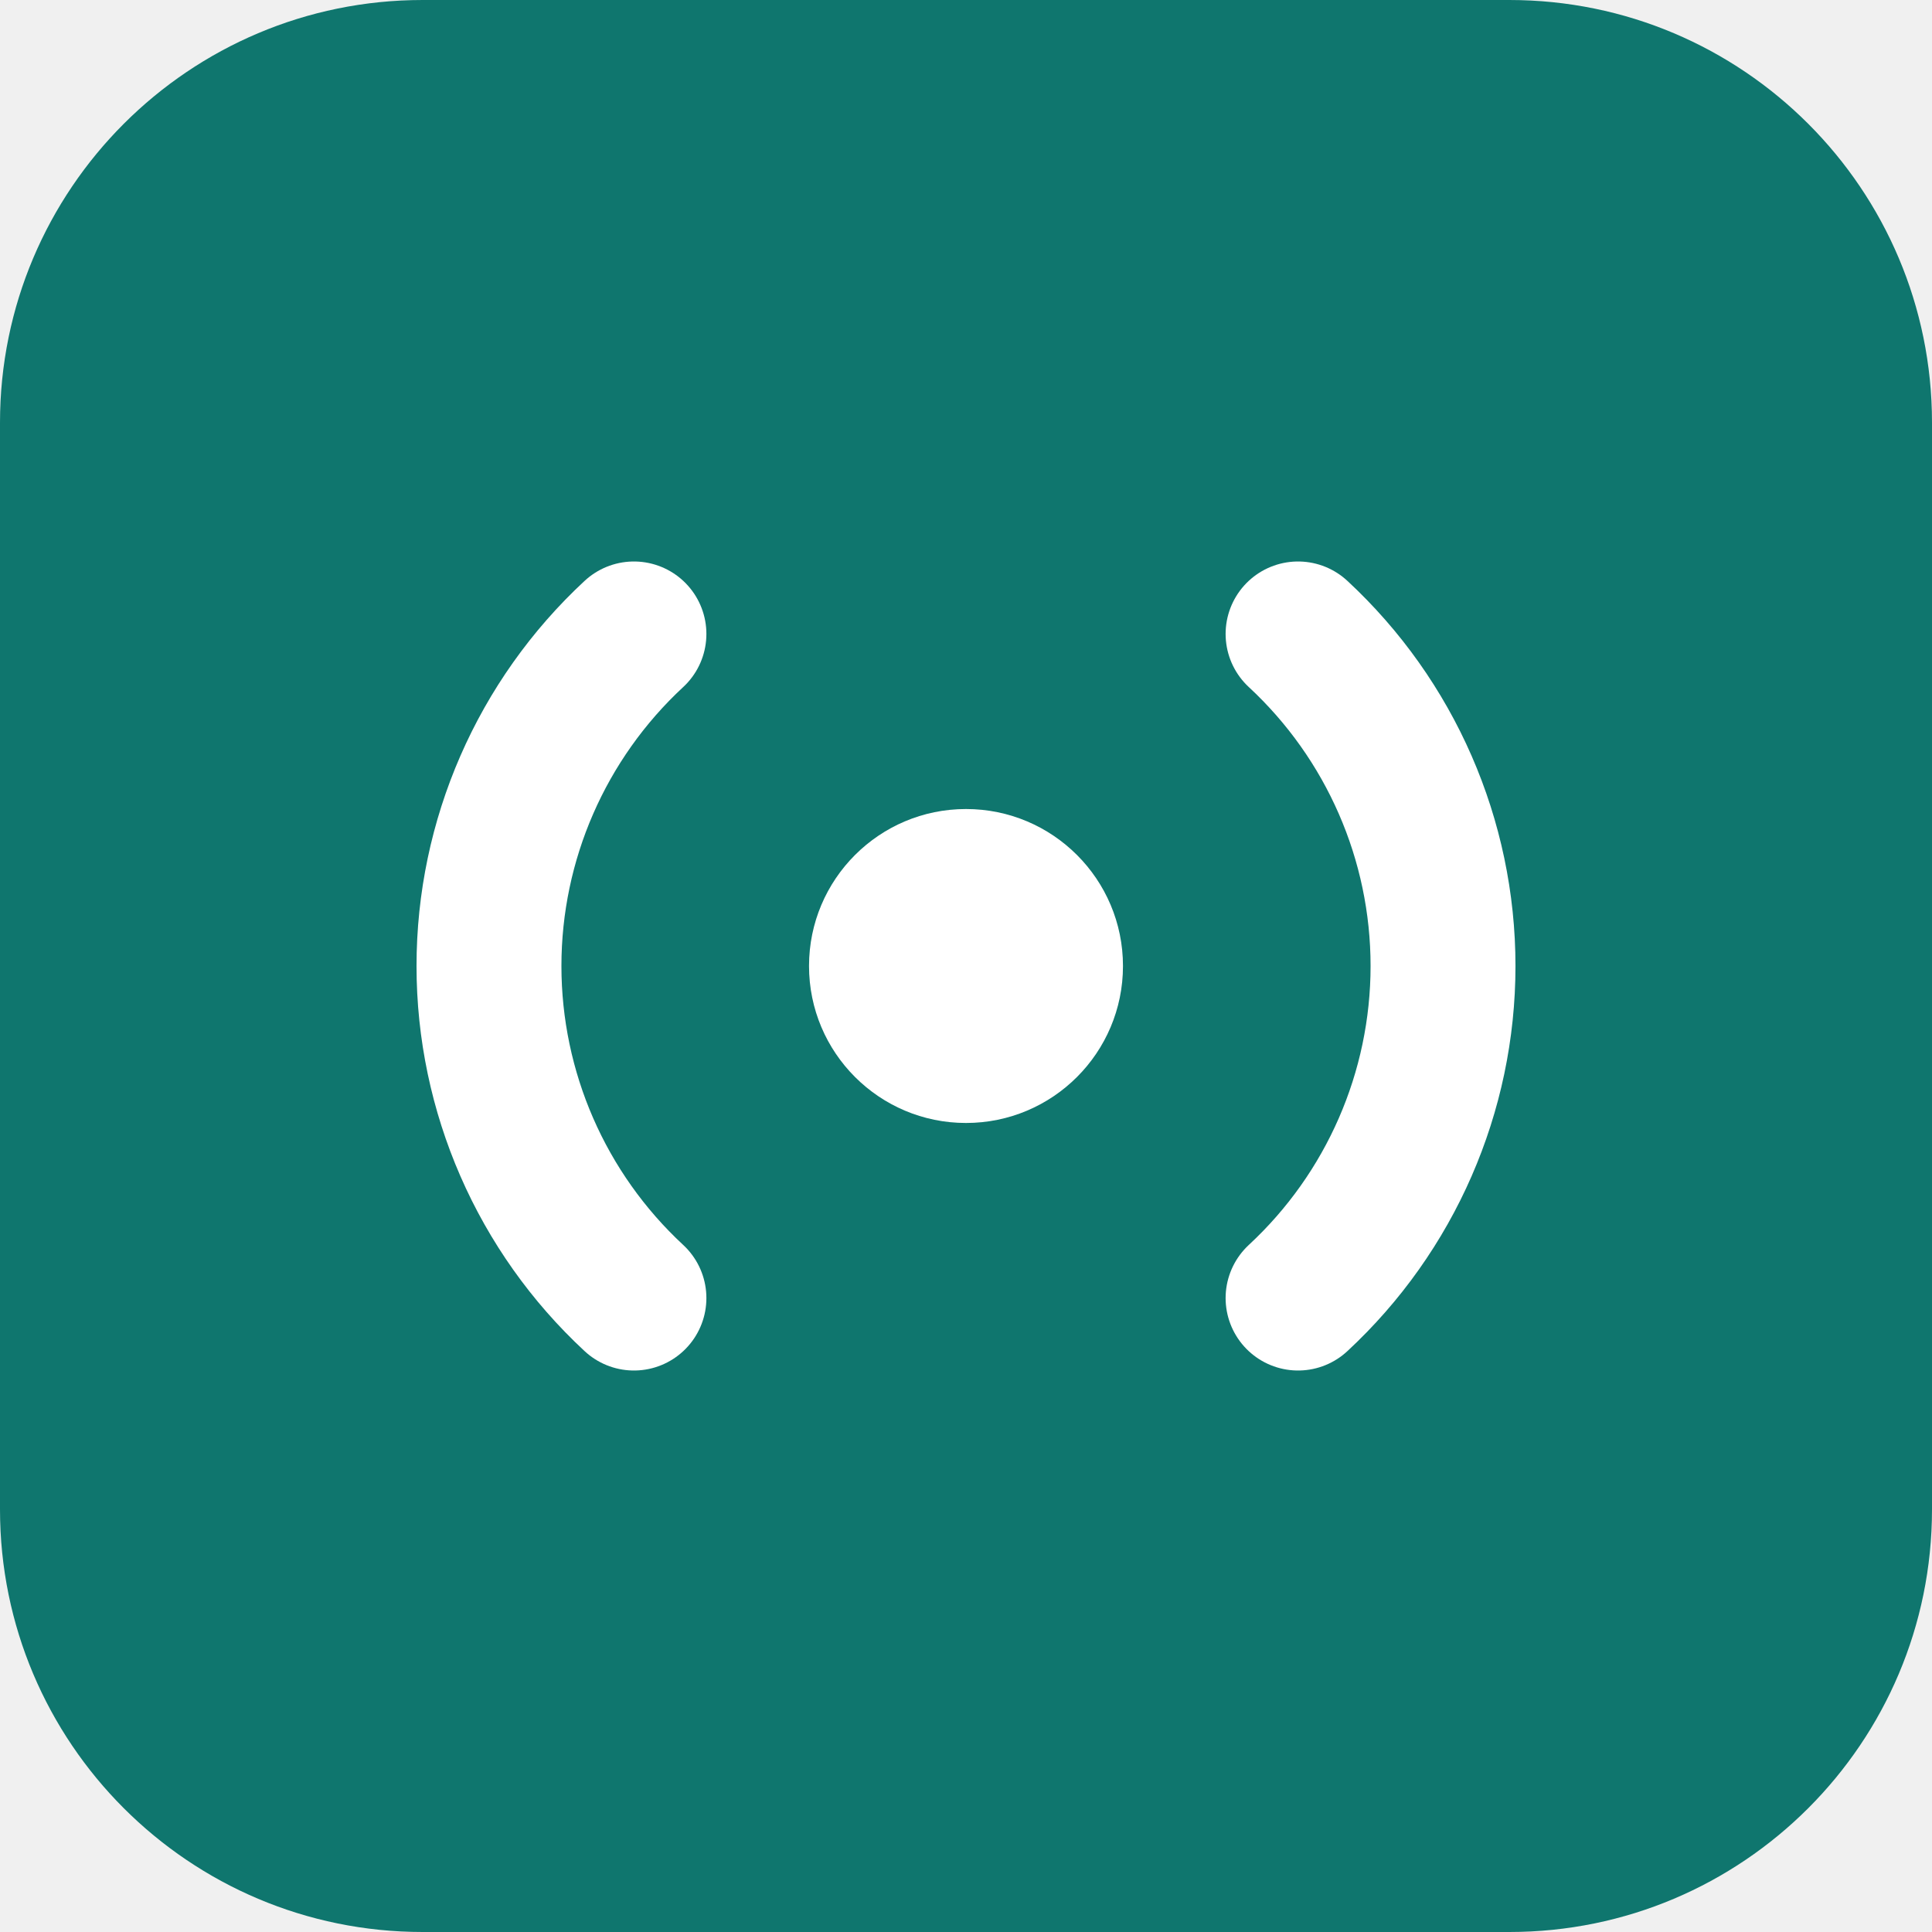
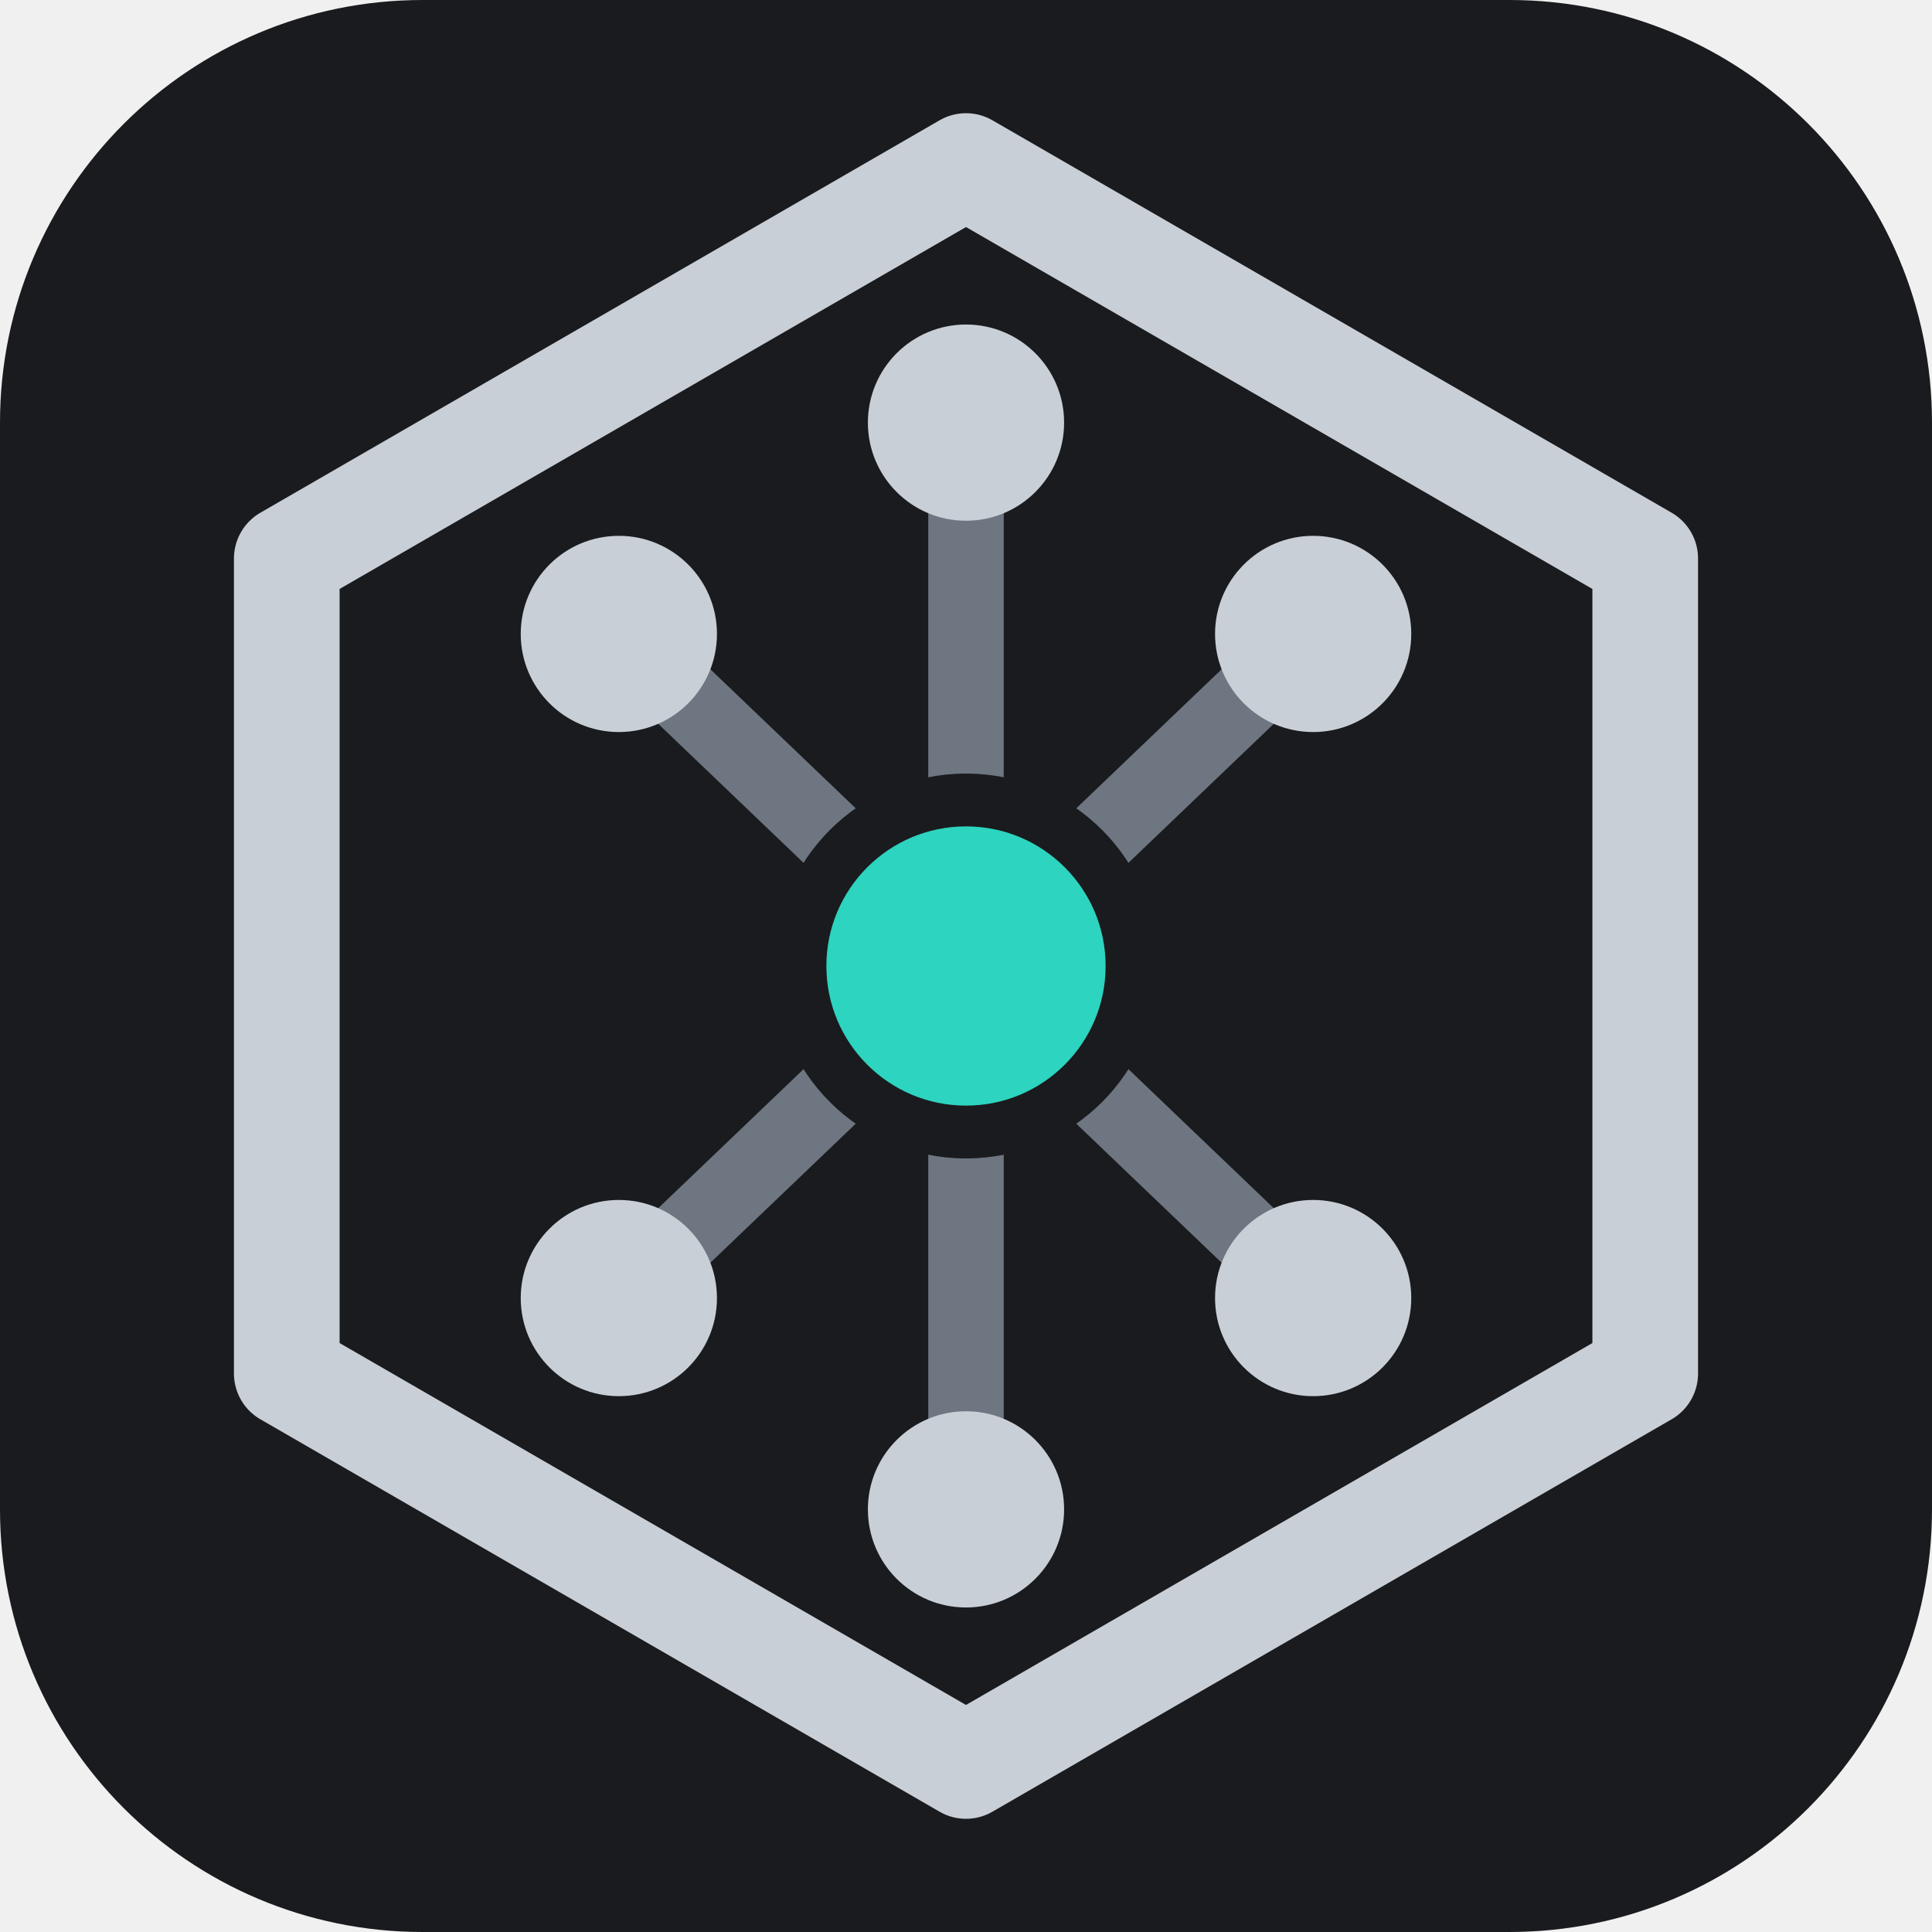
- <svg xmlns="http://www.w3.org/2000/svg" viewBox="0 0 32 32">
-   <rect width="32" height="32" rx="7" fill="#0f766e" />
-   <g fill="none" stroke="#ffffff" stroke-width="2.4" stroke-linecap="round">
-     <circle cx="16" cy="16" r="2.6" fill="#ffffff" stroke="none" />
-     <path d="M21.5 10.5a7.5 7.5 0 0 1 0 11" />
-     <path d="M10.5 10.5a7.5 7.5 0 0 0 0 11" />
+ <svg xmlns="http://www.w3.org/2000/svg" viewBox="0 0 256 256" role="img" aria-label="Research Crystal (simplified)">
+   <rect width="256" height="256" rx="56" fill="#1a1b1e" />
+   <path d="M128 22 218 74v108l-90 52-90-52V74z" fill="none" stroke="#c9cfd6" stroke-width="14" stroke-linejoin="round" />
+   <g stroke="#6e7681" stroke-width="10" stroke-linecap="round">
+     <path d="M128 128 128 56M128 128 82 84M128 128 174 84M128 128 82 172M128 128 174 172M128 128 128 200" />
  </g>
+   <g fill="#c9cfd6">
+     <circle cx="128" cy="56" r="13" />
+     <circle cx="82" cy="84" r="13" />
+     <circle cx="174" cy="84" r="13" />
+     <circle cx="82" cy="172" r="13" />
+     <circle cx="174" cy="172" r="13" />
+     <circle cx="128" cy="200" r="13" />
+   </g>
+   <circle cx="128" cy="128" r="22" fill="#2dd4bf" stroke="#1a1b1e" stroke-width="7" />
</svg>
